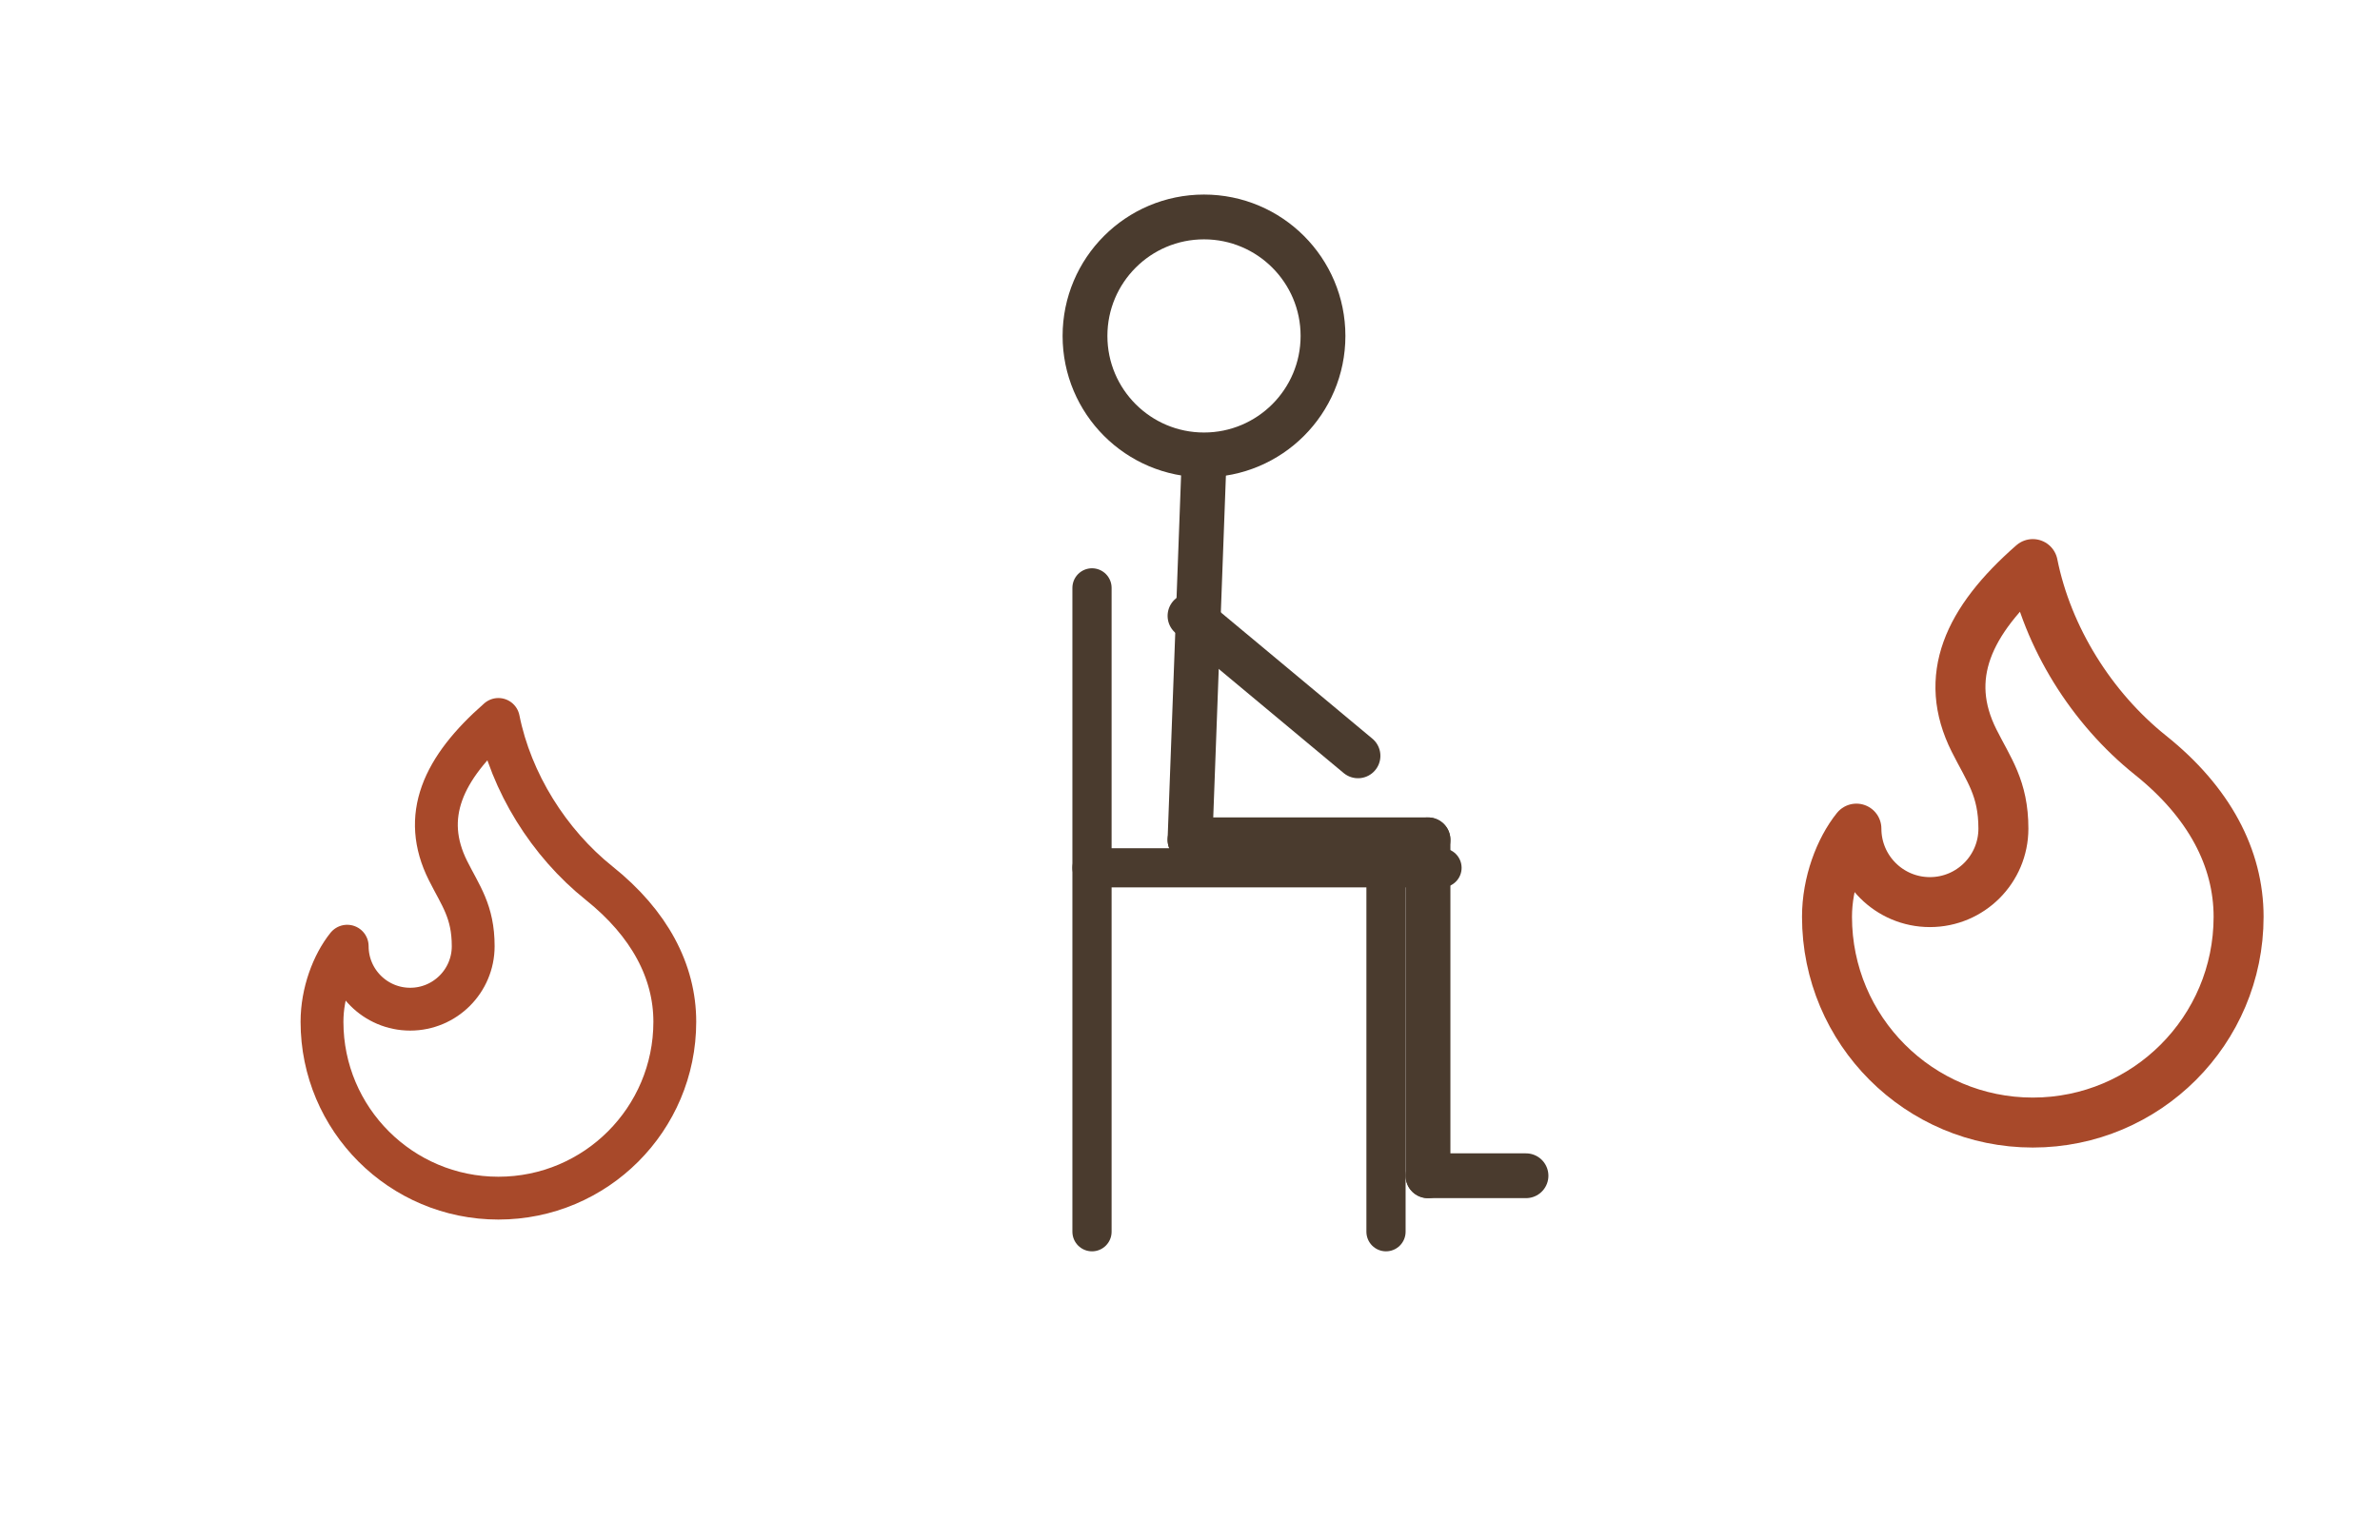
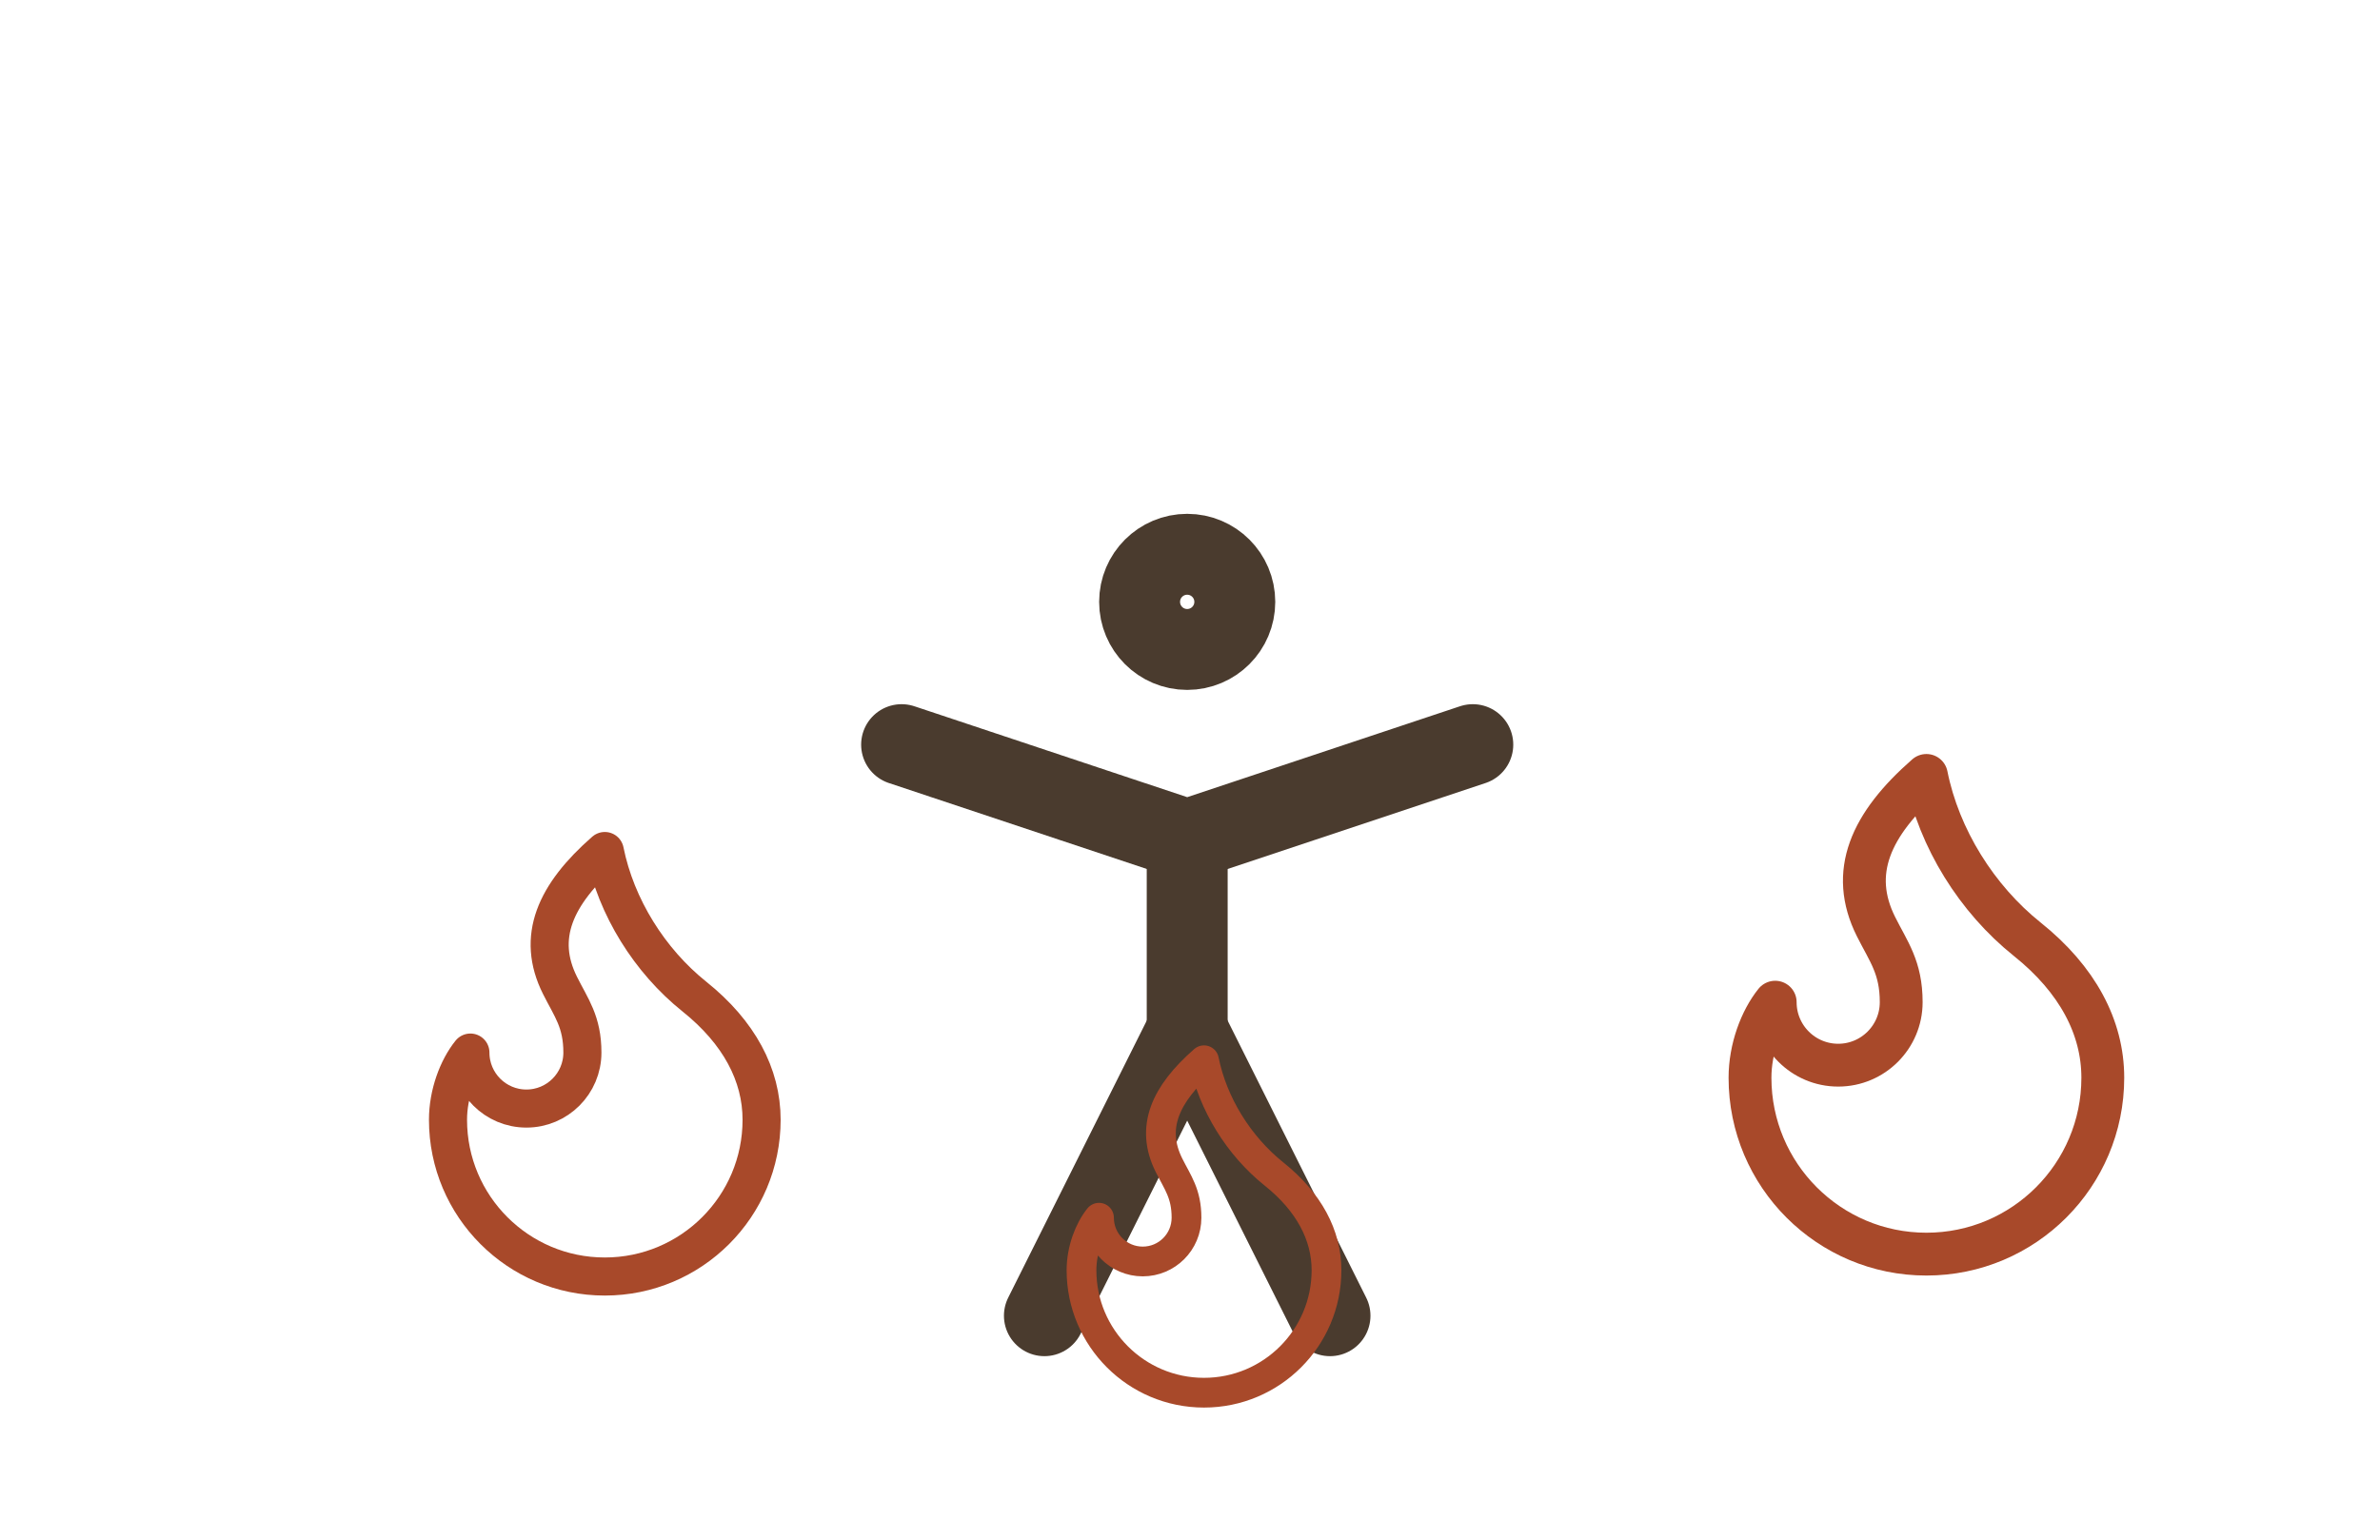
<svg xmlns="http://www.w3.org/2000/svg" viewBox="0 0 170 110" fill="none" stroke-linecap="round" stroke-linejoin="round">
-   <g transform="translate(14,46) scale(1.8)" stroke="#A8492A" stroke-width="1.7">
+   <g transform="translate(44,26) scale(3.4)" stroke="#4A3B2E" stroke-width="1.7">
+     <circle cx="12" cy="5" r="1" />
+     <path d="m9 20 3-6 3 6" />
+     <path d="m6 8 6 2 6-2" />
+     <path d="M12 10v4" />
+   </g>
+   <g transform="translate(24,56) scale(1.6)" stroke="#A8492A" stroke-width="1.7">
    <path d="M8.5 14.5A2.5 2.5 0 0 0 11 12c0-1.38-.5-2-1-3-1.072-2.143-.224-4.054 2-6 .5 2.5 2 4.9 4 6.5 2 1.6 3 3.5 3 5.5a7 7 0 1 1-14 0c0-1.153.433-2.294 1-3a2.5 2.5 0 0 0 2.5 2.5z" />
  </g>
-   <g transform="translate(120,34) scale(2.1)" stroke="#A8492A" stroke-width="1.7">
+   <g transform="translate(116,50) scale(1.8)" stroke="#A8492A" stroke-width="1.7">
    <path d="M8.5 14.5A2.5 2.5 0 0 0 11 12c0-1.38-.5-2-1-3-1.072-2.143-.224-4.054 2-6 .5 2.5 2 4.9 4 6.5 2 1.6 3 3.5 3 5.5a7 7 0 1 1-14 0c0-1.153.433-2.294 1-3a2.5 2.5 0 0 0 2.5 2.5z" />
  </g>
-   <g stroke="#4A3B2E" stroke-width="3.2">
-     <circle cx="86" cy="24" r="8.5" />
-     <path d="M86 33 L85 60" />
-     <path d="M85 60 L102 60" />
-     <path d="M102 60 L102 84" />
-     <path d="M102 84 L109 84" />
-     <path d="M85 44 L97 54" />
-   </g>
-   <g stroke="#4A3B2E" stroke-width="2.8">
-     <path d="M78 42 L78 88" />
-     <path d="M78 62 L103 62" />
-     <path d="M99 62 L99 88" />
+   <g transform="translate(71,72) scale(1.25)" stroke="#A8492A" stroke-width="1.7">
+     <path d="M8.5 14.5A2.5 2.5 0 0 0 11 12c0-1.38-.5-2-1-3-1.072-2.143-.224-4.054 2-6 .5 2.5 2 4.9 4 6.5 2 1.6 3 3.5 3 5.5a7 7 0 1 1-14 0c0-1.153.433-2.294 1-3a2.5 2.5 0 0 0 2.5 2.5z" />
  </g>
</svg>
